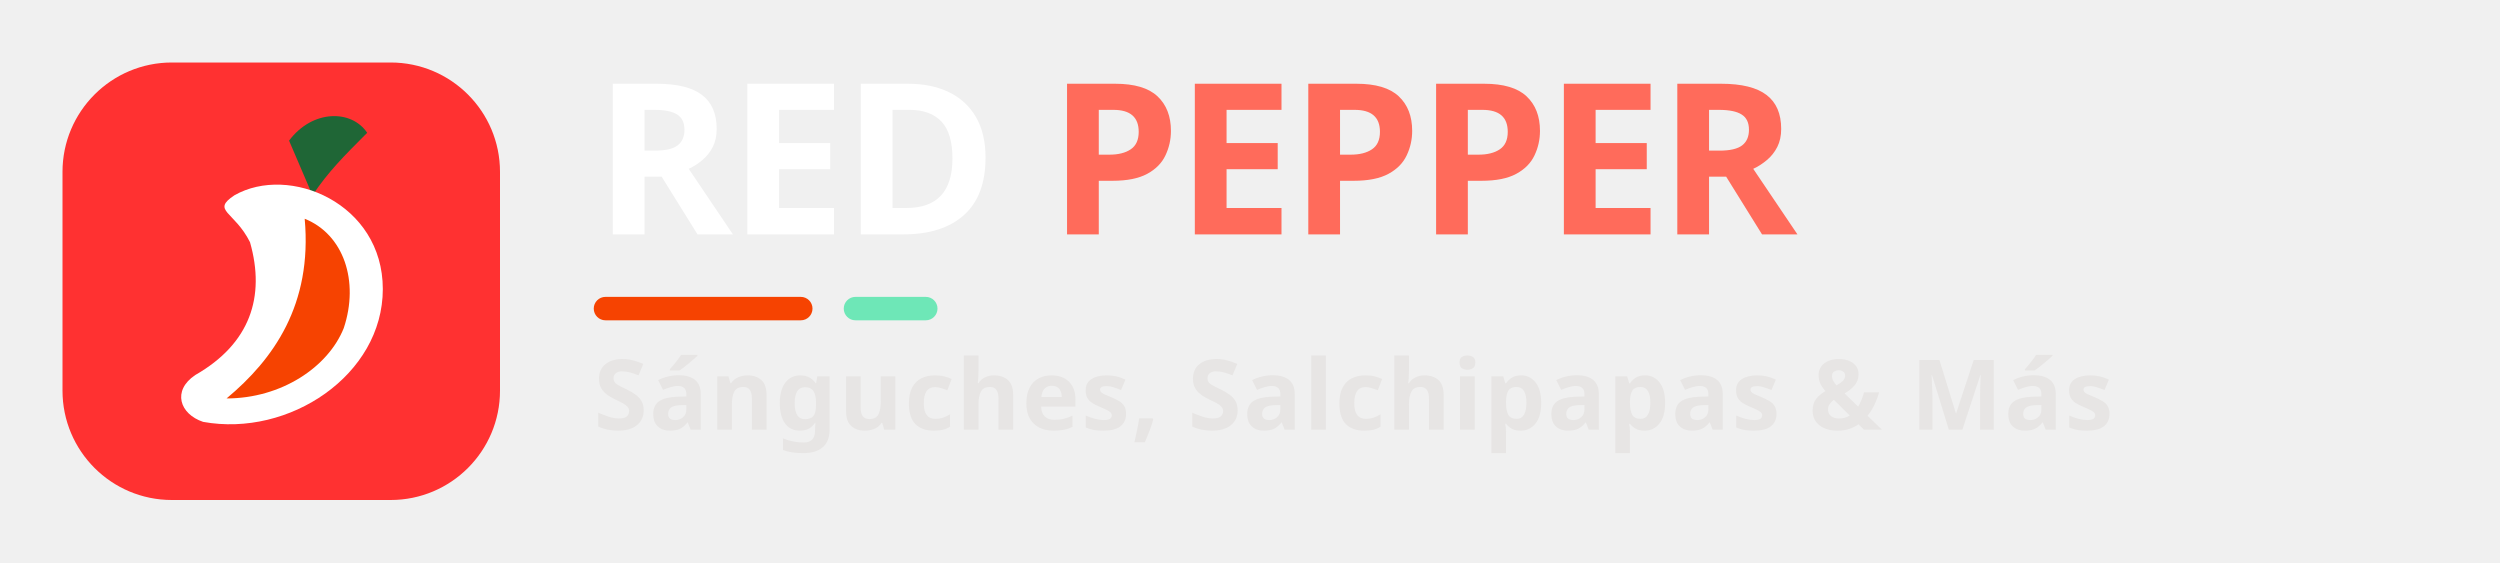
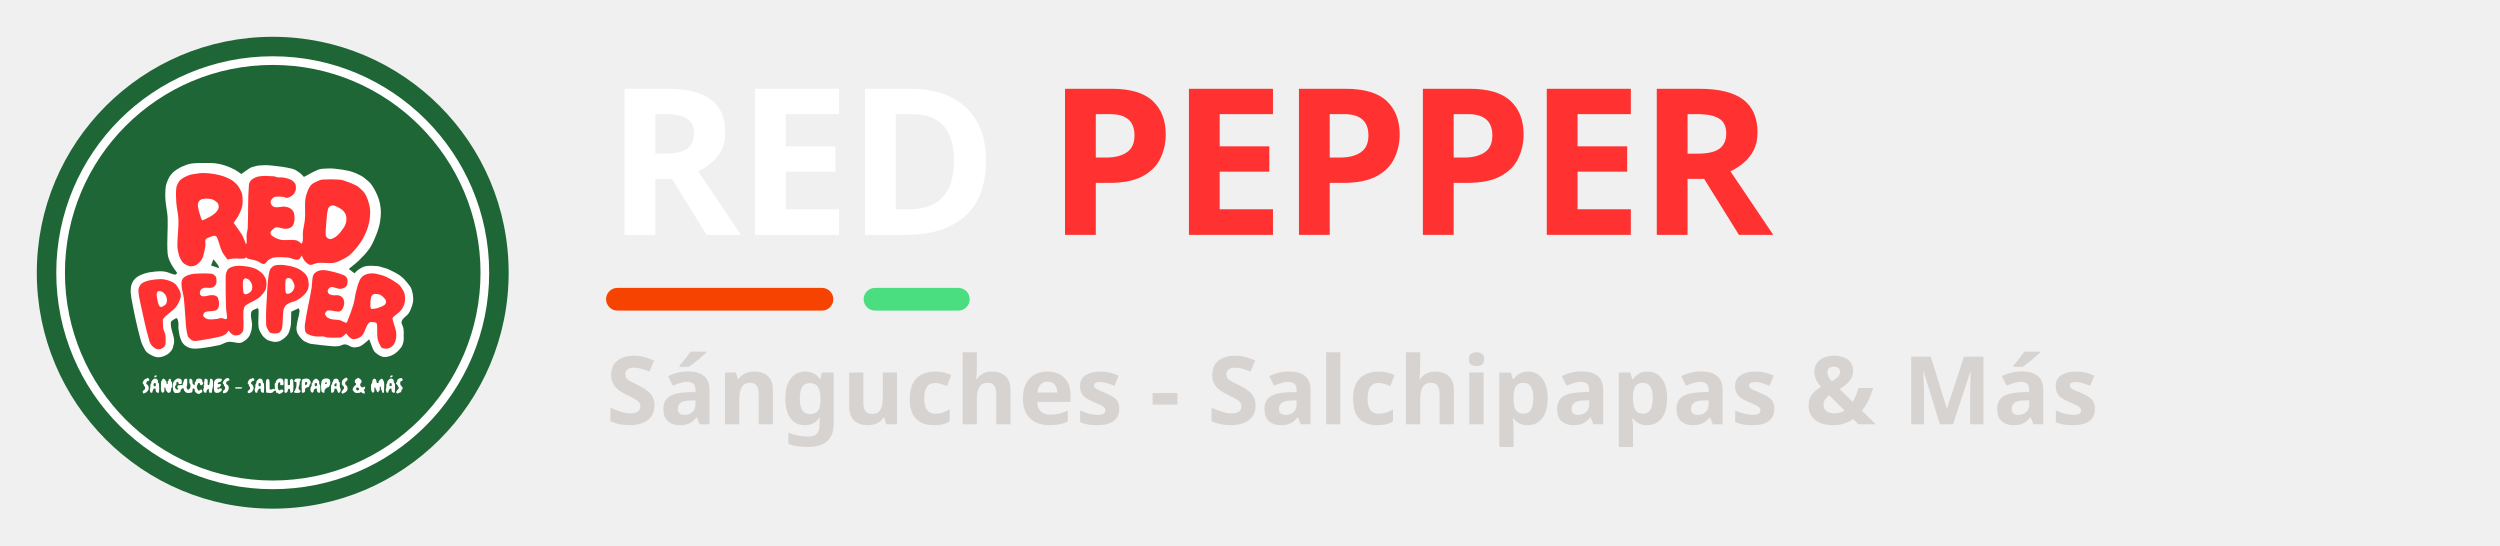
- <svg xmlns="http://www.w3.org/2000/svg" viewBox="0 0 320 72" role="img" aria-labelledby="rp-dark-title">
-   <g transform="translate(8, 8)">
-     <rect x="0" y="0" width="56" height="56" rx="14" fill="#FF3131" />
-     <path d="M29 10 C32 6, 37 6, 39 9 C36 12, 34 14, 32 17 Z" fill="#1F6636" />
-     <path d="M22 17 C29 13, 41 18, 41 29 C41 40, 29 48, 18 46 C15 45, 14 42, 17 40 C24 36, 26 30, 24 23 C22 19, 19 19, 22 17 Z" fill="#FFFFFF" />
-     <path d="M31 20 C36 22, 38 28, 36 34 C34 39, 28 43, 21 43 C27 38, 32 31, 31 20 Z" fill="#F64301" />
+ <svg xmlns="http://www.w3.org/2000/svg" viewBox="0 0 330 72" role="img" aria-labelledby="rp-logo-dark-title">
+   <g transform="translate(4, 4) scale(0.142857)" transform-origin="0 0">
+     <g transform="translate(-26, -26)">
+       <circle cx="250" cy="250" r="218" fill="#1F6636" />
+       <circle cx="250" cy="250" r="196" fill="none" stroke="#FFFFFF" stroke-width="8" />
+       <path fill="#FFFFFF" fill-rule="evenodd" d="M368.5 319.2C366.5 321.8 364.3 324.0 361.5 325.6C359.0 327.0 356.2 327.9 353.2 327.9C351.1 327.9 349.1 326.8 347.2 325.6C345.7 324.6 344.2 323.4 343.3 321.8C341.5 318.5 340.4 314.4 339.2 311.5C337.1 313.2 334.4 315.9 331.5 317.6C330.1 318.5 328.4 318.6 326.8 318.9C325.7 319.0 324.6 319.1 323.5 318.8C321.2 318.1 319.4 316.4 317.0 316.2C314.9 316.0 313.1 317.5 311.0 317.8C309.0 318.1 307.0 318.0 305.0 317.9C298.4 317.3 292.3 316.7 285.8 315.8C284.5 315.7 283.4 315.2 282.2 314.7C280.6 314.0 279.0 313.4 277.7 312.2C275.8 310.4 274.1 308.4 272.9 306.0C272.1 304.2 271.8 302.2 272.0 300.2C272.4 295.2 274.2 290.6 274.8 285.5C274.9 284.6 274.2 283.6 274.0 282.8L267.1 286.0C267.0 289.2 267.1 293.6 266.8 297.5C266.6 299.4 266.3 301.2 265.7 303.0C265.1 304.8 264.5 306.6 263.2 308.0C261.5 310.0 259.5 311.5 257.2 312.8C255.7 313.6 254.0 313.9 252.2 313.9C250.3 313.9 248.6 313.3 246.8 312.8C245.8 312.5 244.8 312.1 244.0 311.4C242.6 310.3 241.3 309.2 240.3 307.8C238.9 305.6 237.4 303.3 237.0 300.8C236.2 295.1 237.2 289.7 236.9 284.0C236.8 283.5 236.2 283.1 236.0 282.7C234.4 283.7 231.0 284.1 230.3 286.2C229.0 290.2 231.0 294.3 230.9 298.5C230.8 300.7 230.5 302.9 229.8 305.0C229.3 306.7 228.6 308.3 227.5 309.7C226.2 311.3 224.7 312.5 223.0 313.6C221.9 314.3 220.6 314.8 219.2 314.9C215.8 314.9 212.5 313.5 209.0 313.9C206.1 314.2 203.8 316.1 201.0 316.8C195.1 318.1 189.5 319.1 183.5 319.8C180.4 320.1 177.5 320.4 174.4 319.8C172.2 319.3 170.2 318.2 168.5 316.8C167.0 315.5 165.9 313.8 165.2 312.0C164.0 309.0 163.4 306.0 163.0 302.8C162.6 300.4 163.1 298.1 162.8 295.8C162.6 294.6 162.3 293.5 161.8 292.5C161.6 292.1 161.0 292.1 160.8 291.9C159.4 293.1 156.1 293.9 155.9 296.0C155.4 301.6 158.4 306.7 158.9 312.2C159.1 314.6 158.4 316.7 157.8 319.0C157.6 320.0 157.1 320.9 156.5 321.8C155.3 323.2 154.1 324.6 152.5 325.6C150.7 326.7 148.8 327.4 146.8 327.9C145.1 328.2 143.4 328.2 141.8 327.8C139.4 327.1 137.3 326.0 135.2 324.7C134.0 323.8 132.9 322.8 132.1 321.5C130.4 318.5 128.9 315.6 128.0 312.2C124.7 300.1 122.2 288.6 119.9 276.2C119.1 272.1 118.4 268.0 118.9 263.8C119.3 260.8 120.5 257.9 122.5 255.8C124.7 253.4 127.7 252.1 130.8 251.0C134.3 249.7 137.8 249.3 141.5 248.9C144.5 248.6 147.5 248.5 150.5 249.0C153.7 249.5 156.5 251.4 159.8 251.8C160.6 251.9 161.2 250.7 161.7 250.2C160.2 247.9 157.7 244.9 156.1 241.8C154.6 238.8 153.2 235.8 152.9 232.5C152.0 221.1 153.3 210.4 152.9 199.0C152.6 193.5 151.3 188.5 150.9 183.0C150.6 179.6 150.6 176.4 150.9 173.0C151.0 170.9 151.3 169.0 152.1 167.0C153.0 164.3 154.1 161.7 155.9 159.5C157.6 157.3 159.8 155.6 162.2 154.1C165.0 152.4 167.7 151.2 170.8 150.1C172.7 149.4 174.7 149.1 176.8 148.9C180.1 148.6 183.3 148.6 186.8 148.6C190.2 148.6 193.5 148.5 197.0 148.9C200.2 149.3 203.2 150.0 206.2 151.0C209.5 152.1 212.5 153.5 215.5 155.1C217.5 156.2 219.5 157.8 221.0 158.8C223.3 157.2 226.3 154.9 229.2 153.1C230.3 152.5 231.4 152.3 232.5 152.0C234.1 151.5 235.6 151.0 237.2 150.9C241.1 150.6 244.7 150.5 248.5 150.9C255.3 151.6 261.7 152.3 268.2 154.0C270.9 154.7 273.0 156.3 275.2 157.9C276.6 158.9 277.8 160.5 278.8 161.5C282.3 159.7 287.0 156.9 291.5 155.0C293.1 154.3 294.8 154.0 296.5 153.9C300.2 153.6 303.8 153.5 307.5 153.9C312.0 154.3 316.3 155.0 320.8 156.0C323.7 156.8 326.5 157.8 329.2 159.2C331.5 160.2 333.5 161.4 335.4 163.0C337.8 164.9 340.1 166.8 341.8 169.4C344.3 173.2 346.3 177.1 347.8 181.5C349.1 185.3 349.7 189.0 349.9 193.0C350.0 197.0 349.6 200.8 348.8 204.8C347.9 209.1 346.5 213.1 344.7 217.2C343.2 221.0 341.6 224.4 339.3 227.8C336.6 231.6 333.5 234.9 330.1 238.2C327.0 241.3 323.0 244.2 320.3 246.5L325.5 250.5C326.6 249.5 327.9 248.0 329.4 247.0C331.4 245.7 333.4 244.4 335.8 244.0C339.4 243.3 343.0 243.6 346.8 243.9C348.3 244.0 349.7 244.5 351.2 245.0C353.4 245.6 355.5 246.1 357.5 247.1C361.4 249.0 365.1 250.6 368.5 253.3C371.7 255.8 374.1 258.9 376.5 262.1C377.6 263.5 378.3 265.0 378.7 266.8C379.5 269.5 379.8 272.2 379.8 275.0C379.8 276.8 379.3 278.6 378.8 280.3C377.9 282.9 377.1 285.3 375.6 287.5C373.8 290.2 370.2 291.6 369.2 294.8C368.4 297.0 370.5 299.2 370.8 301.5C371.1 303.6 371.1 305.6 371.0 307.8C371.0 309.8 371.2 311.8 370.8 313.8C370.3 315.7 369.8 317.7 368.5 319.2ZM200.5 245.8L193.0 243.3L195.2 237.6C196.5 239.2 198.3 241.2 199.6 243.2C200.1 244.0 200.3 245.1 200.5 245.8Z" />
+       <path fill="#FF3131" fill-rule="evenodd" d="M339.8 190.5C340.2 193.2 340.0 195.8 339.8 198.5C339.7 200.6 339.3 202.7 338.8 204.8C338.2 207.0 337.7 209.1 336.8 211.2C335.2 214.8 333.7 218.3 331.5 221.5C328.8 225.5 325.8 229.1 322.4 232.5C320.7 234.2 318.7 235.5 316.5 236.7C313.2 238.4 310.1 240.2 306.5 240.8C301.6 241.6 296.7 240.5 291.8 240.9C289.4 241.1 287.4 242.6 285.0 242.8C284.0 242.8 283.1 242.2 282.2 241.6C281.1 240.8 280.1 239.9 279.3 238.8C278.2 237.3 277.5 235.4 276.8 234.1C275.8 235.2 275.2 237.7 273.5 237.9C270.1 238.4 267.0 236.2 263.5 235.9C259.3 235.6 255.2 235.4 251.0 236.0C249.2 236.2 247.7 237.2 246.2 238.1C244.6 239.2 243.7 241.7 241.8 241.9C239.3 242.0 237.5 239.8 235.2 239.0C232.3 238.0 229.4 237.8 226.5 236.8C226.0 236.6 225.8 235.9 225.5 235.6C225.0 236.0 224.5 236.8 223.8 236.9C220.3 237.2 217.0 236.7 213.5 236.9C211.7 237.0 209.7 237.5 208.2 237.8C206.8 235.8 204.5 233.2 203.2 230.5C201.2 226.4 200.5 222.0 198.7 217.8C198.3 216.9 197.7 216.0 196.8 215.9C195.0 215.7 193.4 216.5 191.8 217.1C190.4 217.6 188.7 218.0 188.1 219.2C187.2 221.0 188.1 223.1 187.8 225.0C187.3 228.3 186.7 231.5 185.7 234.8C185.2 236.4 184.4 237.9 183.3 239.2C182.2 240.6 180.9 241.7 179.5 242.7C178.7 243.3 177.7 243.6 176.8 243.8C175.5 244.0 174.2 244.2 173.0 243.9C171.3 243.4 169.7 242.7 168.2 241.7C167.0 240.8 166.0 239.6 165.3 238.2C164.2 236.4 163.5 234.5 163.0 232.5C162.3 229.8 161.9 227.2 161.9 224.5C161.9 216.5 163.1 209.0 162.9 201.0C162.7 195.6 161.3 190.6 160.9 185.2C160.6 180.7 160.4 176.3 160.9 171.8C161.1 169.8 162.0 168.0 163.1 166.2C163.8 165.0 164.8 164.1 166.0 163.2C167.9 161.9 169.9 160.9 172.0 160.1C173.4 159.5 174.8 159.2 176.2 159.0C180.0 158.4 183.5 157.7 187.2 157.9C192.1 158.1 196.8 158.8 201.5 160.0C205.0 160.9 208.2 162.3 211.4 164.0C213.4 165.1 215.0 166.6 216.6 168.2C217.9 169.5 218.8 170.9 219.6 172.5C220.5 174.3 221.5 176.0 221.8 178.0C222.3 181.4 222.4 184.6 221.9 188.0C221.4 191.0 220.0 193.7 218.7 196.5C217.3 199.2 215.2 201.9 213.9 204.0C216.1 207.2 219.3 211.2 221.7 215.2C223.2 217.9 224.2 221.2 225.2 223.5C225.4 223.3 225.8 223.1 225.9 222.8C226.1 220.0 225.7 217.3 225.9 214.5C226.1 212.5 226.8 210.7 226.9 208.8C227.5 195.2 226.9 182.5 228.0 169.0C228.1 167.2 229.0 165.4 230.3 164.2C232.3 162.6 234.7 161.4 237.3 161.0C241.9 160.2 246.3 160.7 251.0 160.9C252.2 160.9 253.1 161.7 254.2 161.8C255.9 162.1 257.6 161.7 259.2 162.0C261.9 162.4 264.4 162.9 266.8 164.1C268.4 164.9 269.8 166.2 270.8 167.8C271.4 168.8 271.3 170.2 271.4 171.5C271.4 172.7 271.3 173.9 270.8 175.0C270.2 176.4 269.4 177.6 268.2 178.5C266.8 179.6 265.1 180.5 263.2 180.8C262.0 181.0 261.0 180.0 259.8 179.9C257.0 179.7 254.4 179.4 251.8 179.9C250.7 180.2 249.9 181.2 249.2 182.0C248.7 182.7 248.0 183.6 248.0 184.5C248.0 185.7 248.5 186.9 249.2 187.7C250.1 188.7 251.2 189.4 252.5 189.5C255.3 189.8 257.9 188.8 260.8 188.9C262.4 189.0 264.0 189.4 265.5 190.1C266.7 190.7 267.7 191.6 268.5 192.7C269.2 193.6 269.7 194.6 269.8 195.8C270.2 198.2 270.3 200.6 269.8 203.0C269.5 204.7 268.9 206.5 267.5 207.6C266.0 208.9 264.0 209.3 262.0 209.4C259.1 209.5 256.4 208.0 253.5 208.0C252.5 208.0 251.6 208.7 250.8 209.3C249.7 210.1 248.7 211.1 248.1 212.2C247.8 212.8 247.8 213.4 248.0 214.0C248.3 214.7 248.7 215.3 249.2 215.8C251.0 217.0 252.8 218.0 254.8 218.8C256.3 219.4 257.9 219.7 259.5 219.8C263.6 220.1 267.5 219.2 271.5 220.0C273.6 220.4 275.3 222.3 276.8 223.3C277.1 222.4 277.7 221.3 277.8 220.2C278.1 217.6 277.6 215.1 277.9 212.5C278.3 208.2 279.5 204.3 279.8 200.0C280.2 195.1 279.7 190.4 279.9 185.5C280.0 183.1 280.2 180.8 280.9 178.5C282.0 175.2 283.0 171.9 285.2 169.2C287.0 167.1 289.8 166.2 292.2 165.0C293.5 164.4 294.8 164.0 296.2 163.9C301.1 163.6 305.7 163.7 310.5 163.9C312.5 164.0 314.4 164.3 316.2 165.0C319.8 166.1 323.1 167.5 326.5 169.1C327.6 169.6 328.6 170.2 329.5 171.0C331.4 172.7 333.3 174.3 334.8 176.3C336.1 178.2 337.0 180.3 337.8 182.5C338.7 185.1 339.5 187.7 339.8 190.5ZM185.2 201.7C184.9 201.3 184.2 200.9 184.0 200.2C182.7 196.4 181.6 192.7 180.9 188.8C180.7 187.3 180.8 185.7 181.5 184.5C182.3 183.2 183.6 182.2 185.0 181.9C187.7 181.3 190.3 181.5 193.0 181.9C194.7 182.2 196.1 183.1 197.5 184.1C198.5 184.8 199.4 185.6 199.7 186.8C200.2 188.3 200.3 190.1 199.5 191.5C198.4 193.7 196.5 195.3 194.5 196.7C191.6 198.8 187.8 200.3 185.2 201.7ZM302.0 218.7C301.3 218.5 300.6 218.1 300.1 217.5C299.5 216.8 298.9 215.9 298.9 215.0C298.9 209.2 299.5 203.8 300.0 198.0C300.1 195.9 300.4 193.8 300.9 191.8C301.1 190.8 301.5 190.0 302.2 189.2C302.7 188.6 303.5 188.2 304.2 188.0C305.0 187.7 305.8 187.7 306.5 187.9C308.3 188.4 309.9 189.2 311.5 190.1C313.0 191.0 314.4 191.9 315.5 193.2C316.6 194.4 317.4 195.9 317.8 197.5C318.2 199.4 318.2 201.3 317.8 203.2C317.4 205.2 316.6 206.9 315.5 208.5C313.7 211.2 311.9 213.6 309.5 215.8C308.0 217.1 306.2 218.0 304.4 218.8C303.6 219.0 302.8 219.0 302.0 218.7ZM248.5 305.7C247.4 305.5 246.6 304.5 246.1 303.5C245.0 301.7 243.9 299.8 243.9 297.8C243.5 287.1 244.3 277.1 244.9 266.5C245.3 260.4 245.6 254.5 247.0 248.5C247.4 246.8 248.6 245.4 250.0 244.3C251.0 243.5 252.4 243.1 253.8 242.9C256.0 242.6 258.2 242.7 260.5 242.9C263.9 243.4 267.0 243.9 270.2 245.0C272.5 245.7 274.6 246.7 276.5 248.1C278.5 249.5 280.4 251.1 281.6 253.2C282.8 255.3 283.0 257.7 283.2 260.0C283.4 261.5 283.2 263.0 282.8 264.5C282.3 266.0 281.6 267.3 280.7 268.5C279.5 270.1 278.1 271.4 276.5 272.7C275.0 273.9 273.5 274.8 271.8 275.7C269.6 276.7 267.4 277.0 265.2 278.1C264.0 278.7 262.7 279.4 261.8 280.5C260.8 281.7 260.1 283.2 259.9 284.8C259.1 290.0 259.5 295.0 258.8 300.2C258.7 301.4 258.3 302.5 257.7 303.5C257.0 304.5 256.2 305.5 255.0 305.8C252.9 306.3 250.6 306.3 248.5 305.7ZM241.6 252.2C242.6 253.7 243.5 255.1 243.9 256.8C244.3 259.3 244.3 261.7 243.8 264.2C243.5 265.9 242.5 267.3 241.5 268.7C240.1 270.5 238.6 272.2 236.7 273.5C233.5 275.8 229.9 277.1 226.5 279.2C225.6 279.7 224.7 280.3 224.1 281.2C223.4 282.6 223.0 284.2 222.9 285.8C222.5 291.6 223.5 297.2 222.8 303.0C222.7 304.4 221.5 305.5 220.5 306.5C219.8 307.2 218.8 307.6 217.8 307.8C216.7 308.0 215.6 308.0 214.5 307.8C213.6 307.6 212.7 307.1 212.0 306.5C210.9 305.6 210.0 304.4 209.2 303.5C208.5 304.4 207.6 305.8 206.5 306.7C205.2 307.6 203.8 308.4 202.2 308.8C195.1 310.5 188.3 311.7 181.0 312.8C179.4 313.0 177.9 313.3 176.4 312.8C174.7 312.2 173.4 311.0 172.2 309.7C171.5 308.8 171.2 307.7 171.0 306.5C170.4 304.2 170.2 301.9 169.9 299.5C169.1 290.6 168.8 282.1 167.8 273.2C167.4 269.8 166.3 266.7 165.9 263.2C165.7 261.3 165.5 259.4 166.0 257.5C166.3 256.2 167.1 255.1 168.1 254.2C169.4 253.2 170.9 252.5 172.5 252.0C174.3 251.4 176.1 251.0 178.0 250.9C183.2 250.6 188.1 250.5 193.2 250.9C194.4 251.0 195.5 251.7 196.4 252.5C197.1 253.1 197.7 253.8 197.8 254.8C198.1 256.8 198.3 258.9 197.5 260.7C196.9 262.2 195.5 263.3 194.0 263.7C191.6 264.4 189.2 263.6 186.8 263.9C185.8 264.0 185.0 264.5 184.2 265.1C183.7 265.5 183.2 266.1 183.0 266.8C182.7 267.8 182.4 269.0 182.9 270.0C183.4 271.0 184.4 271.8 185.5 271.8C188.4 272.0 191.1 270.6 194.0 270.7C195.6 270.7 197.1 271.1 198.4 272.0C199.2 272.5 199.5 273.6 199.8 274.5C200.2 275.9 200.4 277.3 200.4 278.8C200.4 280.0 200.3 281.2 199.8 282.2C199.3 283.3 198.6 284.4 197.5 284.8C194.3 285.8 191.0 285.3 187.8 286.2C187.0 286.4 186.4 287.2 186.1 288.0C185.8 288.7 185.5 289.7 186.0 290.2C187.0 291.5 188.4 292.5 190.0 292.9C192.6 293.4 195.1 293.0 197.8 292.8C199.4 292.7 200.9 291.9 202.5 291.9C203.9 291.9 205.1 292.8 206.5 292.9C206.9 292.9 207.5 292.7 207.6 292.2C208.0 291.5 207.8 290.6 207.7 289.8C207.6 287.5 207.0 285.5 206.9 283.2C206.5 273.7 206.5 264.8 206.5 255.2C206.5 253.5 206.5 251.9 207.0 250.2C207.4 248.8 208.0 247.3 209.2 246.3C210.9 245.0 212.9 244.3 215.0 243.9C218.2 243.4 221.3 243.6 224.5 244.0C227.6 244.3 230.5 245.0 233.5 246.1C235.4 246.8 236.9 247.9 238.5 249.1C239.7 250.0 240.7 251.0 241.6 252.2ZM361.5 316.8C360.3 318.2 358.8 319.3 357.0 319.8C355.3 320.4 353.5 320.2 351.8 319.8C351.0 319.7 350.4 319.1 350.0 318.5C348.7 316.1 347.4 313.7 346.9 311.0C346.2 306.7 346.8 302.6 346.4 298.2C346.4 297.6 346.2 296.9 345.8 296.4C345.5 296.1 345.1 295.9 344.8 295.9C342.8 295.9 340.4 294.9 339.0 296.2C336.1 299.1 335.7 303.3 333.5 306.8C332.7 307.9 331.7 309.0 330.5 309.7C328.9 310.6 327.3 311.2 325.5 311.3C324.3 311.5 323.0 311.2 322.0 310.5C320.3 309.3 318.9 307.2 317.8 306.0C317.0 306.7 316.2 307.8 315.2 308.5C314.3 309.1 313.3 309.8 312.2 309.9C308.2 310.2 304.3 310.1 300.2 309.8C299.1 309.8 298.1 309.0 297.0 308.9C294.4 308.7 291.9 309.2 289.2 308.8C286.7 308.4 284.3 307.7 282.0 306.5C281.0 305.9 280.2 304.9 280.0 303.8C279.5 301.3 279.5 298.9 279.9 296.5C281.5 285.6 284.0 275.6 285.8 264.8C286.4 261.2 286.3 257.8 286.9 254.2C287.2 253.0 287.5 251.7 288.4 250.8C289.8 249.4 291.4 248.4 293.2 248.0C295.5 247.4 297.7 247.5 300.0 247.9C305.3 248.9 310.2 250.1 315.2 252.1C316.7 252.6 318.1 253.8 318.7 255.2C319.4 257.0 319.2 258.9 318.8 260.8C318.5 262.0 317.6 263.0 316.5 263.7C315.1 264.5 313.6 264.9 312.0 264.9C309.5 264.8 307.3 263.4 304.8 263.2C303.8 263.1 303.0 263.6 302.2 264.1C301.6 264.7 301.2 265.4 300.9 266.2C300.7 266.9 300.7 267.6 301.0 268.2C301.2 268.9 301.7 269.3 302.2 269.7C303.3 270.2 304.3 270.6 305.5 270.8C307.4 271.0 309.4 270.5 311.2 271.0C312.5 271.3 313.6 272.1 314.5 273.0C315.2 273.8 315.6 274.7 315.8 275.8C316.1 277.1 316.2 278.4 315.9 279.8C315.5 281.4 314.9 282.9 313.9 284.2C313.2 285.1 312.1 285.8 311.0 285.9C307.5 286.0 304.2 284.4 300.8 284.9C299.5 285.1 298.9 287.0 298.2 287.8C298.5 288.5 298.8 289.7 299.5 290.4C300.6 291.5 302.0 292.3 303.5 292.8C306.4 293.5 309.3 293.2 312.2 293.9C314.1 294.4 315.6 295.7 317.5 296.2C318.0 296.3 318.6 295.9 318.7 295.5C321.1 289.8 323.0 284.4 324.8 278.5C325.8 274.8 326.0 271.2 327.0 267.5C327.8 264.0 328.7 260.8 330.1 257.5C330.8 255.9 331.8 254.3 333.2 253.2C334.7 252.0 336.6 251.3 338.5 250.9C340.8 250.5 343.0 250.5 345.2 250.9C348.7 251.6 352.0 252.5 355.2 254.0C359.0 255.7 362.3 257.9 365.8 260.3C366.9 261.1 367.8 262.1 368.5 263.2C369.8 265.3 371.3 267.2 371.8 269.5C372.4 272.2 372.5 275.0 371.9 277.8C371.3 280.3 370.1 282.6 368.5 284.7C366.4 287.4 363.1 288.8 361.0 291.5C360.4 292.2 360.8 293.2 361.0 294.0C361.8 297.5 363.3 300.7 363.9 304.2C364.3 306.7 364.3 309.1 363.8 311.5C363.4 313.4 362.7 315.2 361.5 316.8ZM224.5 255.0C225.5 255.4 227.0 255.6 228.0 256.5C229.3 257.7 230.3 259.3 230.8 261.0C231.3 262.3 231.1 263.7 230.9 265.0C230.7 265.9 230.4 266.8 229.8 267.4C228.6 268.5 227.3 269.3 225.8 269.9C225.1 270.1 224.3 269.9 223.8 269.5C223.2 269.2 223.0 268.6 222.9 268.0C222.5 265.0 222.3 262.2 222.4 259.2C222.4 258.2 222.6 257.2 223.1 256.2C223.4 255.7 224.1 255.4 224.5 255.0ZM263.2 269.6C262.9 269.2 261.9 268.7 261.9 268.0C261.5 264.2 261.5 260.6 261.9 256.8C262.0 256.0 262.6 255.5 263.2 255.1C263.8 254.8 264.4 254.8 265.0 254.9C265.9 255.1 266.8 255.5 267.5 256.1C268.1 256.7 268.3 257.5 268.7 258.2C269.1 259.1 269.7 259.8 269.9 260.8C270.1 262.0 270.3 263.3 269.8 264.5C269.2 266.1 268.1 267.5 266.8 268.5C265.8 269.3 264.2 269.3 263.2 269.6ZM144.5 320.8C142.6 320.7 140.9 319.8 139.5 318.5C137.8 317.0 136.6 315.1 136.0 313.0C132.7 301.6 130.5 290.6 127.9 279.0C127.0 274.9 126.1 271.0 125.9 266.8C125.8 265.2 126.3 263.6 127.1 262.2C127.8 260.9 128.9 259.8 130.2 259.1C132.3 258.0 134.5 257.4 136.8 256.9C140.0 256.3 143.2 255.9 146.5 255.9C148.8 255.9 151.0 256.3 153.2 257.0C155.6 257.8 157.9 258.7 159.8 260.3C161.5 261.8 162.5 263.9 163.7 266.0C164.3 266.9 164.6 267.9 164.8 269.0C165.0 270.3 165.3 271.5 164.9 272.8C163.9 275.9 162.8 278.9 160.7 281.5C157.3 285.7 152.3 288.1 149.0 292.4C148.0 293.7 148.6 295.6 148.6 297.2C148.6 298.8 148.6 300.2 148.9 301.8C149.4 303.9 150.6 305.8 150.9 308.0C151.2 310.7 151.2 313.3 150.9 316.0C150.7 317.1 150.2 318.2 149.2 318.9C147.9 319.9 146.2 320.9 144.5 320.8ZM144.5 267.0C146.0 266.9 147.5 267.3 148.7 268.2C150.1 269.3 151.3 270.8 151.8 272.5C152.4 274.5 152.5 276.7 151.6 278.5C150.8 280.2 148.5 280.9 147.2 281.8C146.6 281.4 145.4 281.3 145.0 280.5C143.9 277.9 143.4 275.1 142.9 272.2C142.7 271.0 142.6 269.7 143.0 268.5C143.2 267.8 143.8 267.0 144.5 267.0ZM340.9 283.5C340.7 282.7 340.2 281.7 340.2 280.8C340.2 278.0 340.3 275.4 340.9 272.8C341.1 271.8 341.8 270.9 342.5 270.2C343.0 269.8 343.6 269.7 344.2 269.6C345.6 269.6 346.9 269.7 348.2 270.0C349.2 270.3 350.0 270.7 350.7 271.2C351.8 272.1 352.8 273.1 353.7 274.2C354.2 275.0 354.7 275.8 354.7 276.8C354.6 277.8 354.3 279.0 353.5 279.6C351.4 281.1 349.0 282.0 346.4 282.8C344.6 283.3 342.5 283.3 340.9 283.5Z" />
+       <path fill="#FFFFFF" fill-rule="evenodd" d="M140.4 346.5C140.7 346.1 140.8 345.4 141.2 345.0C141.5 344.8 142.0 344.9 142.4 344.9C142.6 344.9 142.7 345.2 142.8 345.2C142.8 345.4 142.9 345.7 142.8 345.8C142.4 346.1 142.0 346.5 141.5 346.6C141.2 346.7 140.7 346.5 140.4 346.5ZM358.4 346.5C358.6 346.1 358.8 345.4 359.2 345.0C359.6 344.8 360.0 344.9 360.4 344.9C360.6 344.9 360.7 345.2 360.9 345.2C360.8 345.4 360.9 345.6 360.8 345.8C360.4 346.2 360.0 346.5 359.5 346.7C359.1 346.8 358.7 346.6 358.4 346.5ZM130.6 361.6C130.5 361.4 130.1 361.3 130.1 361.0C129.9 360.5 129.7 360.0 129.9 359.5C130.4 358.7 131.3 358.4 131.8 357.6C132.1 357.3 132.1 356.8 132.1 356.4C132.1 356.0 132.0 355.6 131.8 355.2C131.6 354.9 131.2 354.8 131.0 354.5C130.8 354.1 131.0 353.6 130.8 353.2C130.7 352.9 130.1 352.9 130.0 352.5C129.8 352.0 129.8 351.4 130.0 350.9C130.6 349.8 131.3 348.9 132.2 348.1C132.5 347.8 133.1 348.1 133.5 347.9C133.9 347.7 134.2 347.2 134.5 347.0C134.9 347.4 135.5 347.7 135.8 348.2C136.0 348.6 136.0 349.0 135.9 349.4C135.9 349.6 135.7 349.8 135.5 349.9C135.1 350.0 134.5 349.8 134.1 350.2C133.5 350.8 133.3 351.8 133.0 352.4C133.5 352.9 134.4 353.5 134.8 354.2C135.3 355.0 135.5 355.8 135.5 356.6C135.5 357.4 135.1 358.1 134.8 358.8C134.5 359.2 134.1 359.5 133.8 359.9C133.4 360.2 133.2 360.6 132.8 360.8C132.1 361.2 131.2 361.4 130.6 361.6ZM318.4 347.0C318.7 347.3 319.0 347.7 319.1 348.1C319.2 348.5 319.2 348.9 319.0 349.2C318.5 350.0 317.6 350.5 317.0 351.2C316.9 351.5 316.9 351.8 316.9 352.1C317.0 352.6 317.0 353.0 317.2 353.4C317.7 354.1 318.6 354.5 318.9 355.4C319.2 356.4 319.3 357.5 318.9 358.5C318.5 359.5 317.5 360.2 316.6 360.8C316.0 361.3 315.0 361.5 314.4 361.8C314.1 361.4 313.3 360.9 313.5 360.4C313.9 358.9 315.6 358.0 315.9 356.5C316.1 355.7 315.3 355.0 314.8 354.2C314.6 353.9 314.1 353.9 314.0 353.5C313.8 352.5 313.7 351.4 314.0 350.4C314.2 349.5 314.9 348.9 315.5 348.3C316.1 347.7 316.8 347.4 317.5 347.1C317.8 347.0 318.1 346.9 318.4 347.0ZM227.6 361.3C227.3 361.3 227.1 361.0 227.0 360.8C226.9 360.4 226.7 359.9 226.9 359.5C227.4 358.7 228.4 358.4 228.8 357.6C229.1 357.1 229.1 356.4 229.0 355.8C228.8 355.2 228.2 355.0 228.0 354.5C227.8 354.1 228.0 353.6 227.8 353.2C227.6 352.9 227.1 352.9 227.0 352.5C226.8 352.2 226.8 351.8 227.0 351.4C227.2 350.6 227.6 349.9 228.0 349.2C228.3 348.8 228.7 348.4 229.2 348.1C229.6 347.9 230.1 348.1 230.5 347.9C230.9 347.7 231.2 347.3 231.5 347.1C231.9 347.4 232.5 347.7 232.8 348.2C233.0 348.6 233.0 349.0 232.9 349.4C232.8 349.6 232.7 349.8 232.5 349.8C232.1 350.0 231.5 349.9 231.1 350.2C230.7 350.5 230.4 350.9 230.1 351.4C230.0 351.6 229.8 352.0 229.9 352.2C230.4 353.1 231.3 353.5 231.8 354.2C232.1 354.6 231.8 355.1 232.0 355.5C232.2 356.0 232.5 356.3 232.7 356.6C232.5 356.8 232.2 357.0 232.0 357.4C231.8 357.8 232.0 358.3 231.8 358.7C231.2 359.5 230.6 360.2 229.8 360.7C229.1 361.1 228.4 361.3 227.6 361.3ZM329.2 347.1C330.0 347.7 331.3 348.4 331.9 349.5C332.3 350.1 332.1 350.9 331.9 351.5C331.7 352.0 331.1 352.1 331.0 352.6C330.8 353.3 330.7 354.0 331.0 354.6C331.4 355.2 332.0 355.6 332.6 355.9C332.9 356.1 333.2 356.0 333.5 355.9C333.9 355.7 334.3 355.3 334.6 355.0C334.9 355.4 335.4 355.8 335.4 356.2C335.5 356.7 335.1 357.1 334.9 357.5C334.6 357.9 334.2 358.1 334.0 358.4C334.3 358.7 334.8 359.1 334.9 359.6C335.1 360.2 335.0 360.8 335.0 361.4C334.9 361.6 334.7 361.7 334.6 361.8C334.0 361.6 333.1 361.3 332.4 360.9C332.0 360.7 331.7 360.2 331.5 360.0C331.2 360.3 330.9 360.8 330.4 360.9C329.0 361.1 327.6 361.4 326.4 360.9C325.3 360.5 324.6 359.5 324.0 358.5C323.7 358.1 323.9 357.6 324.0 357.1C324.3 356.4 324.6 355.8 325.0 355.2C325.6 354.5 326.5 354.1 326.9 353.4C327.1 353.1 327.0 352.7 326.9 352.3C326.7 351.9 326.1 351.8 325.9 351.4C325.8 350.7 325.8 350.0 326.0 349.4C326.2 348.8 326.8 348.4 327.2 348.1C327.9 347.6 328.7 347.3 329.2 347.1ZM204.5 361.4C204.4 361.2 204.1 361.0 204.0 360.8C203.9 360.3 203.8 359.9 204.0 359.5C204.4 358.7 205.4 358.4 205.8 357.6C206.1 357.1 206.1 356.4 206.0 355.8C205.8 355.2 205.2 355.0 205.0 354.5C204.8 354.1 205.0 353.6 204.8 353.2C204.6 352.9 204.1 352.9 204.0 352.5C203.8 352.0 203.8 351.5 204.0 351.0C204.6 349.9 205.2 348.9 206.2 348.1C206.8 347.6 207.7 347.3 208.5 347.3C209.1 347.3 209.5 347.8 209.8 348.2C210.1 348.6 209.9 349.1 209.9 349.5C209.4 349.7 208.7 349.8 208.2 350.1C207.7 350.4 207.4 350.8 207.1 351.3C207.0 351.5 206.9 351.8 206.9 352.1C206.9 352.3 207.0 352.6 207.1 352.7C207.7 353.4 208.5 353.7 208.9 354.4C209.3 355.0 209.4 355.8 209.4 356.5C209.4 357.2 209.2 357.8 208.9 358.4C208.5 359.2 208.1 360.1 207.3 360.6C206.5 361.2 205.3 361.2 204.5 361.4ZM365.4 361.8C365.0 361.5 364.5 361.2 364.1 360.8C364.0 360.6 363.9 360.3 364.0 360.1C364.8 358.8 366.0 357.4 366.8 356.4C366.6 356.2 366.2 355.9 366.0 355.6C365.8 355.2 365.9 354.7 365.6 354.4C365.2 353.7 364.5 353.3 364.1 352.6C363.9 352.4 363.9 352.0 364.0 351.7C364.2 351.3 364.7 351.1 364.9 350.6C365.0 350.2 364.9 349.7 365.1 349.3C365.4 348.8 365.7 348.4 366.2 348.1C366.9 347.7 367.7 347.3 368.6 347.3C369.1 347.3 369.5 347.7 369.8 348.1C370.0 348.4 370.0 348.9 370.0 349.2C369.9 349.4 369.9 349.6 369.7 349.8C369.2 350.1 368.4 350.1 368.1 350.6C367.7 351.4 367.7 352.4 367.9 353.2C368.2 354.3 369.3 354.8 369.8 355.7C370.0 356.2 370.1 356.8 369.9 357.4C369.8 357.8 369.2 357.9 369.0 358.2C368.8 358.7 369.1 359.2 368.8 359.6C368.6 360.1 368.2 360.5 367.8 360.7C367.3 360.9 366.8 360.8 366.4 361.0C366.0 361.2 365.7 361.6 365.4 361.8ZM142.4 348.0C143.0 348.2 143.5 348.8 143.8 349.4C144.1 350.0 143.7 350.8 144.0 351.5C144.1 351.9 144.9 352.0 144.9 352.5C145.2 355.2 145.1 357.8 144.9 360.5C144.9 360.7 144.6 360.9 144.4 360.9C144.0 361.0 143.5 361.0 143.2 360.8C142.7 360.5 142.2 360.0 142.0 359.5C141.7 358.8 141.9 357.9 141.8 357.2C141.6 357.2 141.2 356.9 140.9 356.9C140.6 356.9 140.3 357.0 140.1 357.2C139.7 357.8 139.3 358.4 139.1 359.1C138.9 359.6 138.8 360.3 138.8 360.7C138.4 360.8 137.8 361.0 137.4 360.9C137.2 360.8 137.0 360.6 136.9 360.4C136.7 359.6 136.4 358.8 136.4 358.0C136.4 357.4 136.8 356.9 136.9 356.2C137.0 355.3 136.8 354.3 137.0 353.4C137.1 352.8 137.6 352.5 137.8 352.0C138.0 351.5 137.7 350.8 138.0 350.4C138.6 349.4 139.3 348.6 140.2 348.1C140.9 347.7 141.7 347.7 142.4 348.0ZM155.6 348.0C155.8 348.6 155.8 349.4 156.1 350.1C156.3 350.6 156.8 350.9 156.9 351.4C157.1 352.7 157.3 354.0 157.1 355.4C157.0 356.1 156.2 356.5 156.0 357.3C155.8 358.0 156.1 358.9 155.8 359.6C155.6 360.2 155.1 360.6 154.5 360.9C154.1 361.1 153.6 361.0 153.2 360.8C152.7 360.6 152.4 360.1 152.0 359.6C151.6 359.1 151.3 358.5 151.1 357.9C150.9 357.3 151.1 356.8 150.9 356.2C150.8 356.1 150.5 356.1 150.4 356.0C150.2 356.1 149.9 356.3 149.9 356.5C149.7 357.6 150.1 358.6 149.8 359.6C149.7 360.2 149.1 360.5 148.6 360.8C148.4 361.0 148.1 360.9 147.9 360.8C147.5 360.4 147.1 360.0 147.0 359.5C146.7 358.3 146.7 357.1 146.7 355.9C146.7 354.0 146.7 352.3 146.9 350.5C147.0 350.1 147.5 349.8 147.8 349.4C147.9 349.1 148.0 348.6 148.0 348.2C148.5 348.2 149.0 347.8 149.5 348.0C150.0 348.1 150.3 348.6 150.6 349.0C151.1 349.6 151.5 350.1 151.8 350.8C152.0 351.4 151.8 352.0 152.0 352.6C152.1 352.8 152.4 352.8 152.5 352.9C152.6 352.8 152.9 352.6 153.0 352.4C153.1 351.7 152.8 351.0 153.0 350.4C153.1 350.0 153.7 349.9 153.9 349.5C154.1 349.1 154.0 348.6 154.0 348.2L155.6 348.0ZM184.9 360.5C184.4 360.7 183.8 360.8 183.2 361.1C182.9 361.2 182.9 361.8 182.5 361.9C181.9 362.0 181.1 362.0 180.5 361.8C179.6 361.3 178.7 360.6 178.1 359.7C177.7 359.1 178.1 358.2 177.8 357.5C177.5 357.1 177.0 357.0 176.6 356.9C176.4 356.9 176.1 357.1 176.0 357.4C175.8 358.1 176.1 358.9 175.8 359.6C175.6 360.2 175.2 360.7 174.6 360.8C173.3 361.1 171.8 361.4 170.5 360.9C169.4 360.6 168.7 359.6 168.0 358.6C167.7 358.2 168.1 357.5 167.8 357.1C167.5 356.8 166.9 356.8 166.6 356.7C166.2 357.1 165.4 357.6 165.0 358.2C164.8 358.7 165.1 359.2 164.8 359.6C164.6 360.1 164.2 360.6 163.6 360.8C162.9 361.1 162.1 361.1 161.2 361.1C160.6 361.2 159.9 361.3 159.4 360.9C158.7 360.3 158.2 359.5 158.0 358.6C157.7 357.6 157.7 356.5 157.7 355.4C157.8 354.1 157.5 352.7 158.1 351.5C158.8 350.0 159.9 348.8 161.4 348.0C162.3 347.5 163.5 347.7 164.5 348.0C165.1 348.2 165.6 348.7 165.8 349.2C166.1 350.2 166.0 351.2 165.9 352.1C165.9 352.4 165.8 352.8 165.5 352.8C164.8 353.0 163.9 352.8 163.2 352.8L162.5 351.0C162.2 351.0 161.7 350.9 161.4 351.0C161.2 351.0 161.0 351.2 161.0 351.4C160.8 352.1 161.1 352.8 160.9 353.5C160.7 353.9 160.1 354.1 159.9 354.5C159.7 355.1 159.7 355.8 159.9 356.4C160.2 357.0 160.7 357.5 161.2 357.8C161.6 358.1 162.2 357.9 162.5 357.9L162.8 357.2C162.6 356.9 162.0 356.6 161.9 356.1C161.8 355.5 161.9 354.9 162.2 354.4C162.3 354.1 162.7 354.1 163.0 354.0C164.3 353.8 165.7 353.8 166.7 353.8C167.1 352.4 167.5 350.5 168.1 349.0C168.3 348.5 168.7 348.2 169.1 348.0C169.6 347.9 170.1 347.9 170.6 348.0C170.9 348.1 170.9 348.5 171.0 348.8C171.0 350.4 171.1 352.1 170.9 353.8C170.9 354.4 170.4 354.9 170.4 355.5C170.5 356.3 170.6 357.1 171.1 357.7C171.4 358.1 172.0 358.1 172.4 357.9C173.0 357.6 173.3 357.0 173.6 356.5C173.8 356.2 173.9 355.9 173.9 355.5C174.0 354.8 174.0 354.1 173.9 353.4C173.7 352.7 173.0 352.2 173.0 351.5C172.8 350.4 173.1 349.1 173.1 348.1C173.6 348.1 174.2 347.8 174.6 348.1C175.1 348.3 175.5 348.8 175.7 349.4C176.0 350.4 175.7 351.4 176.0 352.4C176.3 353.0 177.1 353.5 177.5 353.9C177.6 353.7 177.9 353.6 178.0 353.4C178.1 352.7 177.8 352.0 178.0 351.4C178.1 351.0 178.7 351.0 178.8 350.6C179.1 350.2 178.9 349.6 179.1 349.1C179.5 348.6 179.9 348.1 180.5 348.0C181.5 347.7 182.5 347.7 183.5 348.0C184.1 348.2 184.5 348.7 184.8 349.2C185.1 349.7 184.9 350.3 185.0 350.8C185.2 351.3 185.9 351.7 185.8 352.2C185.7 352.9 185.2 353.4 184.6 353.8C184.4 354.0 184.0 354.0 183.6 353.9C183.4 353.9 183.1 353.8 183.0 353.6C182.8 353.2 182.8 352.5 182.7 352.1L181.2 351.9C180.9 352.6 180.4 353.4 180.1 354.2C179.9 354.9 179.8 355.6 179.9 356.2C180.2 357.2 180.9 358.1 181.3 358.9C181.6 358.8 182.0 358.9 182.2 358.8C182.7 358.6 182.9 358.1 183.4 358.0C183.8 357.9 184.3 358.1 184.7 358.1L184.9 360.5ZM193.6 360.8C193.1 361.0 192.6 361.0 192.1 360.9C191.8 360.9 191.4 360.8 191.2 360.5C190.9 359.6 191.1 358.6 190.9 357.6C190.8 357.4 190.6 357.3 190.5 357.2C190.1 357.6 189.5 358.0 189.1 358.6C188.8 359.3 188.8 360.2 188.6 360.8C188.3 360.8 187.8 361.1 187.4 360.9C186.8 360.6 186.3 360.2 186.1 359.6C185.8 358.9 185.9 358.1 186.0 357.4C186.0 356.7 186.4 356.2 186.5 355.5C186.5 355.1 186.1 354.9 186.1 354.5C186.2 354.1 186.7 353.8 186.8 353.4C186.9 352.9 186.5 352.4 186.5 351.9C186.6 350.6 187.0 349.1 187.2 348.0C187.6 348.0 188.1 347.8 188.5 348.0C189.1 348.3 189.7 348.7 189.8 349.2C190.2 350.6 189.7 351.9 189.9 353.2C189.9 353.5 190.2 353.7 190.4 353.9C190.6 353.8 190.9 353.8 191.1 353.7C191.4 353.5 191.5 353.2 191.5 352.9C191.8 351.3 192.0 349.5 192.1 348.1C192.6 348.1 193.2 347.8 193.6 348.1C194.2 348.5 194.7 349.3 194.8 350.0C195.0 352.1 194.8 354.1 194.6 356.1C194.6 356.7 194.2 357.1 194.1 357.6C193.9 358.5 194.1 359.4 193.9 360.2C193.9 360.5 193.8 360.8 193.6 360.8ZM202.6 348.0C202.9 348.1 203.0 348.5 203.0 348.8C203.0 349.1 202.9 349.4 202.8 349.7C202.5 350.2 202.1 350.6 201.6 350.8C201.2 351.0 200.7 350.8 200.2 351.1C199.7 351.4 199.3 352.0 199.0 352.4C199.1 352.5 199.2 352.9 199.4 352.9C200.2 353.1 201.1 352.8 202.0 353.0C202.2 353.1 202.3 353.5 202.4 353.6C201.9 354.2 201.4 355.2 200.7 355.8C200.2 356.1 199.6 355.8 199.1 356.1C198.9 356.4 198.8 356.8 198.9 357.1C198.9 357.5 199.3 357.7 199.5 357.9C199.8 357.6 200.1 357.1 200.5 357.0C201.2 356.8 201.9 356.8 202.5 357.0C202.8 357.1 202.9 357.4 203.0 357.6C203.0 358.0 203.0 358.4 202.8 358.8C202.7 359.1 202.4 359.4 202.1 359.6C201.5 360.1 200.9 360.6 200.1 360.8C199.2 361.0 198.3 361.2 197.4 360.9C196.7 360.6 196.0 360.0 195.9 359.2C195.5 356.3 195.4 353.3 196.0 350.4C196.3 349.3 197.3 348.4 198.4 348.0C199.7 347.5 201.2 347.8 202.6 348.0ZM239.4 348.0C240.0 348.3 240.4 349.0 240.7 349.6C241.0 350.2 240.7 350.9 241.0 351.5C241.2 352.0 241.9 352.1 241.9 352.6C242.2 355.3 242.1 357.8 241.9 360.5C241.9 360.8 241.5 360.9 241.2 360.9C240.9 361.0 240.5 360.9 240.1 360.7C239.7 360.4 239.2 360.0 239.0 359.5C238.8 358.8 239.1 358.1 238.9 357.4C238.8 357.1 238.5 357.0 238.2 357.0C237.9 356.9 237.6 357.1 237.4 357.3C236.8 357.8 236.4 358.4 236.1 359.1C235.8 359.6 235.8 360.3 235.8 360.7C235.4 360.8 234.8 361.0 234.4 360.9C234.2 360.8 234.0 360.6 233.9 360.4C233.6 359.5 233.3 358.7 233.3 357.8C233.3 357.2 233.8 356.9 233.9 356.4C234.0 355.4 233.8 354.4 234.0 353.4C234.1 352.8 234.6 352.5 234.8 352.0C235.0 351.5 234.7 350.8 235.0 350.4C235.6 349.4 236.3 348.6 237.2 348.1C237.9 347.7 238.7 347.7 239.4 348.0ZM244.0 349.2C244.2 348.6 245.1 348.3 245.5 348.0C245.9 348.4 246.8 348.7 246.9 349.4C247.3 352.2 247.1 355.4 247.1 357.7C247.7 357.8 248.5 358.0 249.2 357.9C249.7 357.8 250.1 357.4 250.4 357.1L251.5 357.8C251.6 357.7 252.0 357.5 252.0 357.2C252.1 355.6 251.7 354.1 251.9 352.5C252.0 352.1 252.6 352.0 252.8 351.6C253.0 351.2 252.8 350.6 253.0 350.2C253.6 349.4 254.3 348.4 255.2 348.0C256.3 347.6 257.6 347.5 258.6 348.1C259.4 348.5 259.7 349.5 259.9 350.4C260.1 351.4 260.0 352.5 259.9 353.5C259.8 353.7 259.5 353.9 259.2 353.9C258.6 354.0 257.9 354.0 257.2 353.8C257.0 353.8 257.0 353.5 256.9 353.2C256.8 352.6 256.9 351.9 256.9 351.4L256.2 351.1C255.8 351.5 255.1 351.9 254.9 352.5C254.6 354.1 254.6 355.7 254.9 357.2C255.1 358.0 256.0 358.4 256.4 358.9C256.7 358.6 257.0 358.1 257.5 358.0C258.1 357.8 258.6 357.9 259.2 358.1C259.5 358.2 259.7 358.6 259.8 358.9C259.9 359.1 259.9 359.5 259.8 359.7C259.5 360.2 259.1 360.5 258.6 360.8C257.9 361.3 257.2 361.7 256.4 361.9C256.1 362.0 255.7 362.0 255.4 361.9C255.0 361.7 255.0 361.2 254.6 361.1C254.2 360.8 253.6 361.1 253.2 360.8C252.9 360.4 253.1 359.8 252.9 359.3C252.8 359.1 252.6 359.0 252.4 359.0C252.0 358.9 251.7 359.0 251.4 359.2C250.6 359.7 250.2 360.7 249.4 360.9C247.7 361.3 246.0 361.0 244.2 360.8C244.0 360.8 244.0 360.5 243.9 360.2C243.8 358.6 243.7 357.0 243.7 355.4C243.7 353.3 243.5 351.3 244.0 349.2ZM261.2 360.8C261.0 360.7 260.9 360.4 260.9 360.1C260.9 356.1 260.7 352.3 261.0 348.3C261.0 348.0 261.5 347.9 261.8 347.9C262.5 347.9 263.2 348.2 263.8 348.2C263.9 349.7 263.8 351.6 263.9 353.4C264.0 353.6 264.1 353.7 264.2 353.8C264.5 354.0 264.8 354.0 265.1 353.9C265.4 353.8 265.9 353.7 265.9 353.4C266.2 352.0 265.7 350.7 266.0 349.4C266.1 348.8 266.7 348.5 267.1 348.1C267.3 348.0 267.5 347.9 267.6 348.0C268.2 348.5 268.8 348.9 268.9 349.6C269.2 353.0 269.2 356.3 268.8 359.6C268.7 360.2 268.1 360.6 267.5 360.9C267.1 361.1 266.6 360.8 266.2 360.8C266.1 359.9 266.2 358.7 265.8 357.6C265.7 357.3 265.2 357.2 264.9 357.2C264.6 357.2 264.3 357.5 264.1 357.8C263.8 358.4 264.1 359.1 263.7 359.8C263.5 360.3 263.0 360.6 262.5 360.9C262.1 361.0 261.6 361.0 261.2 360.8ZM275.5 348.0C275.7 348.0 275.8 348.2 275.9 348.4C276.0 348.7 276.0 349.0 275.9 349.2C275.7 349.8 275.2 350.1 275.0 350.6C274.8 351.5 275.0 352.4 274.8 353.2C274.7 354.0 274.3 354.5 274.1 355.2C273.9 355.8 273.9 356.4 273.9 357.0C273.9 357.2 273.9 357.5 274.0 357.6C274.5 358.2 275.2 358.5 275.7 359.1C275.9 359.3 275.9 359.5 275.8 359.6C275.4 360.1 275.0 360.8 274.4 360.9C273.0 361.2 271.6 361.1 270.2 360.9C269.9 360.8 269.9 360.3 269.8 360.0C269.8 359.7 270.0 359.4 270.1 359.2C270.3 358.9 270.7 358.9 270.8 358.6C271.0 358.2 270.9 357.7 271.0 357.2C271.1 356.9 271.5 356.7 271.6 356.4C271.9 354.8 271.9 353.3 272.0 351.8C272.0 351.5 271.9 351.2 271.6 351.0C271.2 350.8 270.5 350.8 270.1 350.7C270.1 350.3 269.8 349.8 270.0 349.4C270.3 348.8 270.8 348.1 271.5 348.0C272.8 347.6 274.1 347.9 275.5 348.0ZM277.4 360.9C277.1 360.8 276.9 360.5 276.9 360.2C276.8 356.6 276.4 353.0 277.0 349.4C277.2 348.5 278.3 348.2 279.1 348.0C280.4 347.7 281.7 347.6 282.9 348.1C283.8 348.5 284.5 349.4 284.9 350.4C285.2 351.1 285.0 351.9 284.8 352.6C284.7 353.0 284.3 353.1 284.1 353.4C283.9 353.8 284.0 354.3 283.8 354.6C283.6 355.1 283.2 355.5 282.8 355.7C282.3 356.0 281.7 355.8 281.2 356.1C280.7 356.3 280.3 356.7 280.0 357.2C279.7 358.0 280.1 359.0 279.8 359.8C279.6 360.3 279.1 360.6 278.6 360.8C278.2 361.0 277.8 361.0 277.4 360.9ZM290.4 348.0C290.7 348.0 291.0 348.2 291.2 348.4C291.8 349.0 292.6 349.6 292.9 350.4C293.2 351.0 292.8 351.8 293.0 352.5C293.1 353.2 293.8 353.7 293.9 354.4C294.1 356.4 294.0 358.3 293.8 360.4C293.8 360.7 293.4 360.8 293.1 360.9C292.7 361.0 292.3 360.9 292.0 360.7C291.6 360.4 291.2 360.1 291.0 359.6C290.7 358.8 290.9 357.9 290.8 357.2C290.5 357.2 290.1 356.8 289.8 356.9C289.1 357.2 288.5 357.6 288.1 358.1C287.8 358.6 288.0 359.3 287.8 359.8C287.5 360.2 287.2 360.5 286.8 360.8C286.6 360.9 286.4 361.0 286.2 360.8C285.7 360.3 285.1 359.8 284.9 359.1C284.7 358.1 284.8 357.0 285.1 356.0C285.2 355.4 285.8 355.1 285.9 354.5C286.1 353.8 285.8 353.1 286.0 352.4C286.1 352.0 286.7 352.0 286.8 351.6C287.1 351.2 286.8 350.6 287.1 350.1C287.7 349.3 288.4 348.6 289.2 348.1C289.6 347.8 290.0 347.9 290.4 348.0ZM296.5 360.9C295.8 360.5 295.1 360.0 295.0 359.2C294.6 356.3 294.5 353.4 295.1 350.4C295.4 349.3 296.3 348.4 297.4 348.0C298.7 347.5 300.1 347.6 301.5 348.0C302.2 348.2 302.8 348.8 302.9 349.5C303.3 350.8 303.2 352.2 302.9 353.5C302.7 354.3 302.2 355.0 301.6 355.6C301.3 356.0 300.6 355.8 300.2 356.1C299.4 356.7 298.6 357.3 298.1 358.2C297.7 359.0 297.9 360.1 297.8 360.8C297.4 360.8 296.9 361.1 296.5 360.9ZM309.4 348.0C310.0 348.2 310.5 348.7 310.8 349.2C311.1 349.7 310.8 350.2 311.0 350.6C311.2 351.0 311.8 351.0 311.9 351.4C312.2 352.8 311.8 354.1 312.0 355.5C312.1 356.3 312.7 356.9 312.8 357.6C312.9 358.2 312.8 358.7 312.6 359.2C312.4 359.8 312.1 360.4 311.6 360.8C311.3 361.1 310.7 360.9 310.4 360.9C309.9 359.9 309.6 358.4 308.8 357.2C308.6 356.9 308.1 357.0 307.8 357.0C307.5 357.0 307.2 357.2 307.1 357.4C306.9 357.9 307.0 358.6 306.8 359.1C306.5 359.7 306.3 360.3 305.8 360.7C305.4 361.0 304.8 360.8 304.4 360.9C304.2 360.7 303.9 360.4 303.9 360.1C303.8 358.2 303.7 356.4 303.9 354.5C304.0 353.8 304.6 353.3 304.9 352.6C305.0 352.2 304.8 351.8 305.0 351.4C305.2 351.0 305.7 350.9 305.8 350.5C306.0 350.1 305.8 349.6 306.0 349.2C306.3 348.8 306.7 348.3 307.2 348.1C307.9 347.8 308.7 347.7 309.4 348.0ZM352.8 360.7C352.4 360.8 352.0 361.0 351.6 360.9C351.4 360.9 351.1 360.8 351.0 360.6C350.8 360.2 351.0 359.6 350.9 359.1C350.7 358.6 350.2 358.2 350.0 357.6C349.8 356.9 350.1 356.2 349.9 355.5C349.9 355.3 349.6 355.2 349.5 355.1C349.3 355.2 349.0 355.4 348.9 355.6C348.7 356.6 349.1 357.5 348.9 358.5C348.8 358.9 348.2 358.9 348.0 359.2C347.8 359.7 347.7 360.2 347.6 360.6C347.2 360.3 346.4 360.1 346.0 359.6C345.8 359.3 346.1 358.7 345.9 358.3C345.7 358.0 345.2 358.0 345.1 357.6C344.9 357.2 345.1 356.7 344.9 356.2C344.8 356.1 344.5 356.0 344.4 355.9C344.2 356.1 343.9 356.3 343.9 356.6C343.7 357.6 344.1 358.6 343.9 359.6C343.7 360.2 343.2 360.6 342.8 360.8C342.5 361.0 342.2 360.8 342.0 360.6C341.5 360.0 341.1 359.3 341.0 358.5C340.7 356.8 340.7 355.2 340.9 353.5C341.0 352.8 341.7 352.3 341.9 351.6C342.1 351.0 341.9 350.4 342.1 349.8C342.3 349.1 342.6 348.5 343.2 348.1C343.6 347.8 344.3 347.8 344.8 348.2C345.4 348.6 345.6 349.4 345.9 350.1C346.0 350.6 345.8 351.2 346.0 351.6C346.2 351.9 346.5 351.9 346.8 351.9C347.1 352.0 347.5 351.8 347.8 351.7C347.8 351.3 347.8 350.7 348.0 350.2C348.6 349.4 349.3 348.7 350.0 348.1C350.3 347.9 350.6 347.9 350.9 348.0C351.2 348.1 351.4 348.3 351.6 348.5C352.1 349.5 352.8 350.4 352.9 351.5C353.2 354.6 352.8 358.1 352.8 360.7ZM360.4 348.0C361.0 348.2 361.5 348.8 361.7 349.4C362.0 350.0 361.8 350.7 362.0 351.4C362.2 351.9 362.8 352.1 362.9 352.6C363.1 355.3 363.1 357.8 362.8 360.5C362.8 360.7 362.5 360.9 362.2 360.9C361.9 361.0 361.5 360.9 361.2 360.8C360.7 360.4 360.2 360.0 360.0 359.5C359.7 358.8 359.9 357.9 359.8 357.2C359.6 357.2 359.3 357.0 359.0 357.0C358.7 357.0 358.4 357.0 358.2 357.2C357.7 357.8 357.4 358.4 357.1 359.1C356.9 359.6 356.8 360.3 356.8 360.7L355.4 360.9C355.1 360.1 354.5 359.2 354.4 358.2C354.3 357.6 354.9 357.0 354.9 356.4C355.1 355.3 354.8 354.3 355.0 353.2C355.1 352.7 355.6 352.4 355.8 351.9C356.0 351.4 355.7 350.8 356.0 350.4C356.6 349.5 357.3 348.6 358.2 348.1C358.9 347.7 359.7 347.7 360.4 348.0ZM280.2 353.9C280.2 353.7 279.9 353.5 279.9 353.2C279.8 352.6 279.8 352.0 280.0 351.4C280.0 351.2 280.2 351.0 280.4 351.0C280.7 350.9 281.0 350.9 281.2 351.0C281.5 351.1 281.7 351.3 281.8 351.5C281.9 351.8 282.0 352.2 281.8 352.5C281.6 353.0 281.2 353.4 280.8 353.8C280.6 353.9 280.4 353.8 280.2 353.9ZM298.3 352.6C298.5 352.2 298.7 351.5 299.1 351.1C299.3 351.0 299.6 351.1 299.8 351.1L299.8 352.7C299.5 352.8 299.3 352.9 299.0 352.9C298.7 352.9 298.5 352.7 298.3 352.6ZM308.5 351.8C308.6 352.0 308.9 352.2 309.0 352.5C309.1 353.2 309.0 353.8 308.9 354.5C308.9 354.7 308.7 354.8 308.5 354.9C308.1 355.0 307.7 355.0 307.4 354.9C307.2 354.8 307.0 354.6 306.9 354.4C306.9 354.0 306.8 353.7 307.0 353.4C307.4 352.7 308.1 352.2 308.5 351.8ZM141.5 352.0C141.8 352.1 141.9 352.4 142.0 352.6C142.0 353.3 142.0 353.9 141.9 354.5C141.8 354.7 141.6 354.9 141.4 354.9C141.0 355.0 140.7 355.0 140.4 354.9C140.1 354.8 140.0 354.5 139.9 354.2C139.9 353.6 139.9 353.0 140.1 352.4C140.1 352.2 140.4 352.0 140.6 352.0C140.9 351.9 141.3 351.9 141.5 352.0ZM237.4 354.9C237.1 354.8 237.0 354.5 236.9 354.2C236.8 353.6 236.9 353.0 237.0 352.4C237.0 352.2 237.2 352.0 237.4 352.0C237.7 351.9 238.1 351.9 238.5 352.0C238.7 352.1 238.9 352.4 238.9 352.6C239.0 353.3 239.0 353.9 238.9 354.5C238.8 354.7 238.6 354.8 238.4 354.9C238.0 355.0 237.7 355.0 237.4 354.9ZM289.2 354.8C289.0 354.7 288.9 354.5 288.9 354.2C288.8 353.6 288.8 353.0 289.0 352.3C289.1 352.1 289.3 352.0 289.5 352.0C289.8 351.9 290.2 351.9 290.5 352.0C290.7 352.1 290.9 352.4 290.9 352.6C291.0 353.1 290.9 353.6 290.8 354.1C290.6 354.4 290.4 354.7 290.1 354.8C289.9 354.9 289.5 355.0 289.2 354.8ZM359.6 354.8L358.0 354.6C358.0 354.1 357.9 353.3 357.9 352.6C357.9 352.4 358.2 352.2 358.2 352.0L359.8 352.2C359.9 352.8 360.0 353.6 359.9 354.2C359.9 354.5 359.7 354.7 359.6 354.8ZM215.0 356.5C215.2 356.3 215.4 355.9 215.8 355.9C217.6 355.7 219.4 355.8 221.2 355.9C221.5 355.9 221.7 356.2 221.9 356.4C221.7 356.5 221.5 356.9 221.1 357.0C219.3 357.2 217.5 357.1 215.6 357.0C215.4 356.9 215.2 356.6 215.0 356.5ZM327.3 356.4C327.6 356.1 328.2 355.9 328.6 356.0C329.1 356.2 329.5 356.7 329.8 357.1C329.9 357.3 329.9 357.6 329.8 357.8C329.5 358.2 329.2 358.5 328.8 358.8C328.6 358.9 328.4 358.9 328.2 358.8C327.8 358.5 327.2 358.1 327.0 357.5C326.9 357.2 327.0 356.7 327.3 356.4Z" />
+     </g>
  </g>
-   <g transform="translate(76, 30)">
-     <text x="0" y="0" font-family="'Source Sans 3', 'Segoe UI', system-ui, sans-serif" font-weight="900" font-size="27" letter-spacing="-0.6" fill="#FFFFFF">
-       RED <tspan fill="#FF6B5B">PEPPER</tspan>
+   <g transform="translate(80, 31)">
+     <text x="0" y="0" font-family="'Source Sans 3', 'Segoe UI', system-ui, sans-serif" font-weight="900" font-size="27" letter-spacing="-0.6" fill="#FFFFFF">RED <tspan fill="#FF3131">PEPPER</tspan>
    </text>
-     <rect x="0" y="8" width="28" height="3" rx="1.5" fill="#F64301" />
-     <rect x="32" y="8" width="12" height="3" rx="1.5" fill="#6EE7B7" />
-     <text x="0" y="25" font-family="'Source Sans 3', 'Segoe UI', system-ui, sans-serif" font-weight="600" font-size="12.5" letter-spacing="0.2" fill="#E7E5E4">
-       Sánguches, Salchipapas &amp; Más
-     </text>
+     <rect x="0" y="7" width="30" height="3" rx="1.5" fill="#F64301" />
+     <rect x="34" y="7" width="14" height="3" rx="1.5" fill="#4ADE80" />
+     <text x="0" y="25" font-family="'Source Sans 3', 'Segoe UI', system-ui, sans-serif" font-weight="700" font-size="12.5" letter-spacing="0.15" fill="#D6D3D1">Sánguches - Salchipapas &amp; Más</text>
  </g>
</svg>
